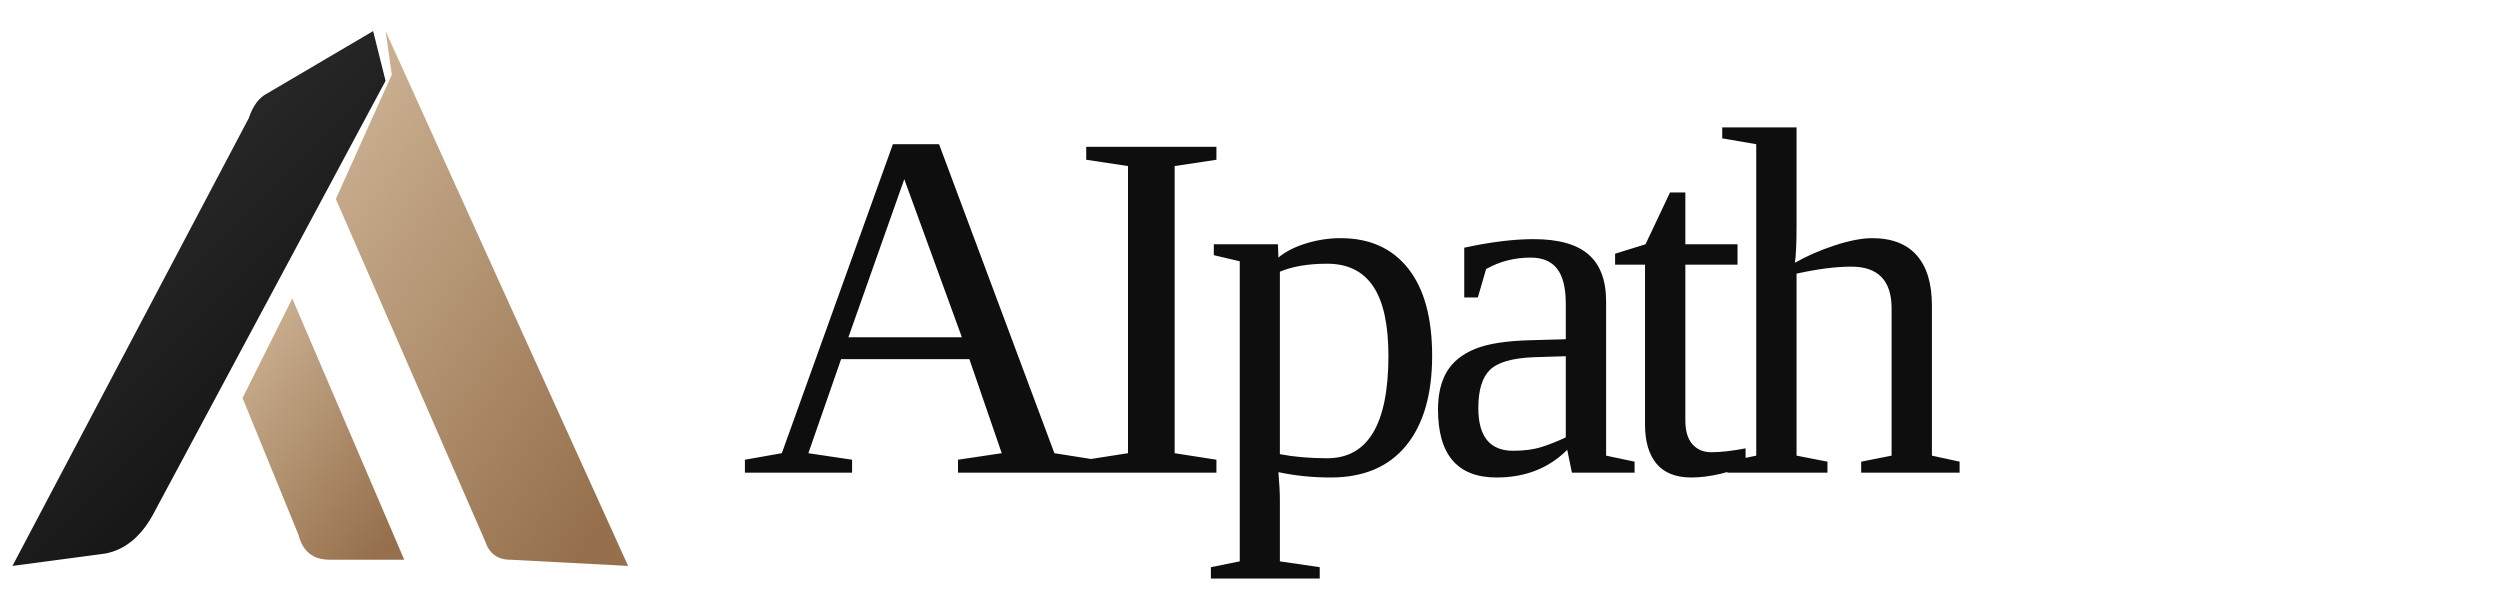
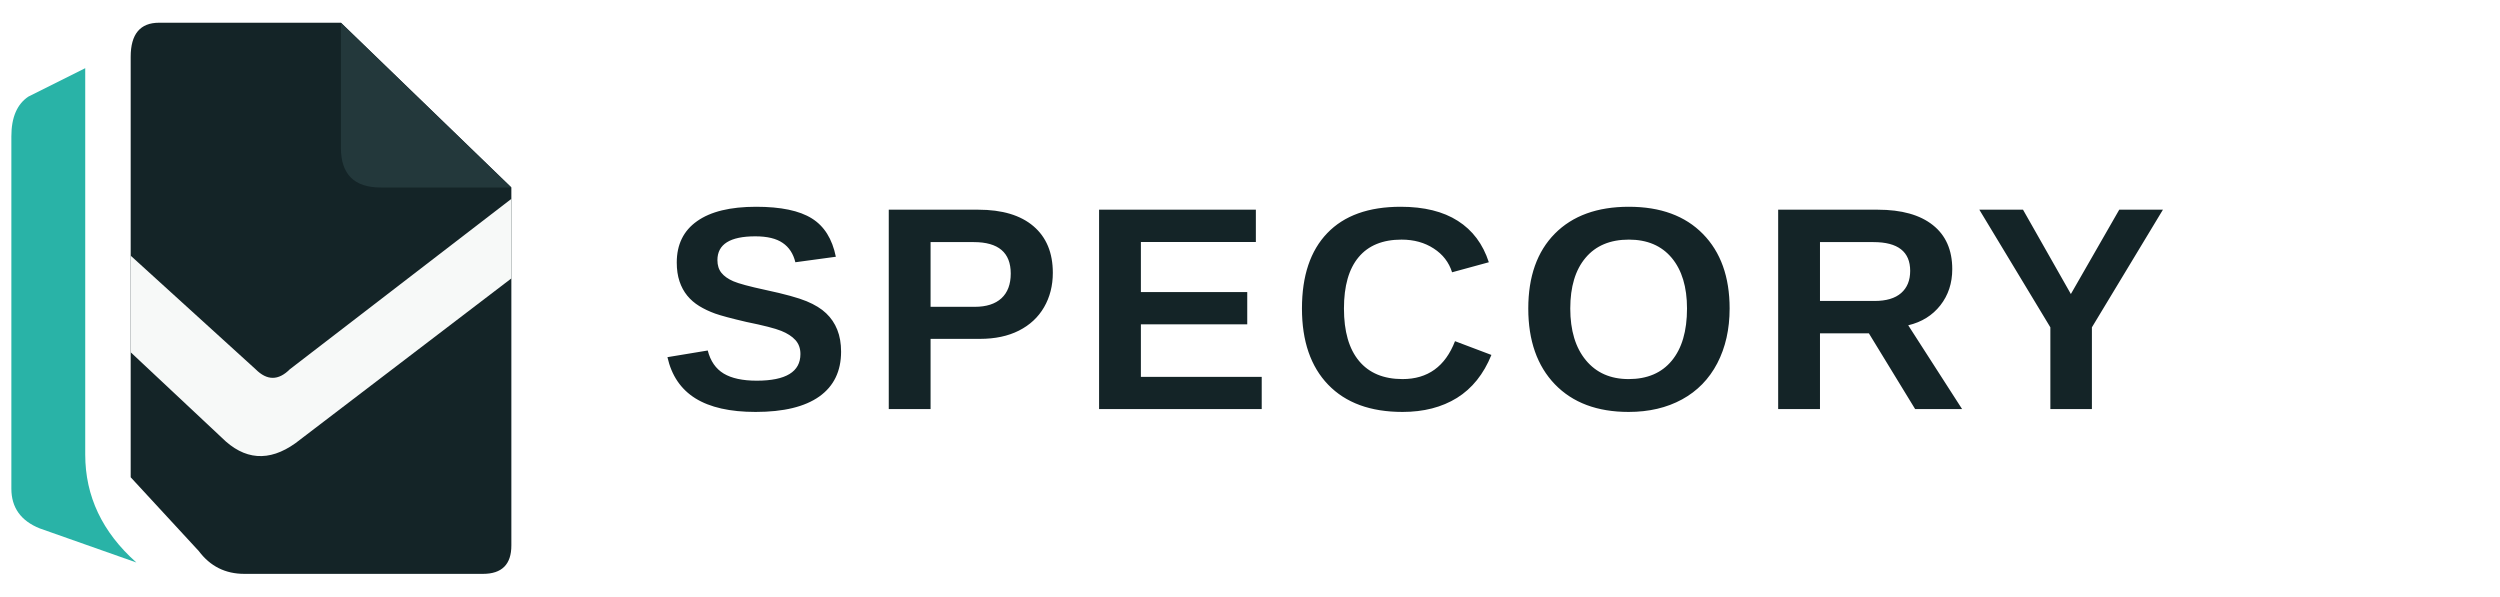
- <svg xmlns="http://www.w3.org/2000/svg" width="536" height="128" viewBox="0 0 402 96" role="img" aria-label="AIpath">
-   <g transform="translate(0 1)">
-     <defs>
-       <linearGradient id="bronze" x1="0" y1="0" x2=".8" y2="1">
-         <stop stop-color="#d0b799" />
-         <stop offset="1" stop-color="#96704c" />
-       </linearGradient>
-       <linearGradient id="charcoal" x1="0" y1="0" x2=".7" y2="1">
-         <stop stop-color="#353735" />
-         <stop offset="1" stop-color="#0e0e0e" />
-       </linearGradient>
-     </defs>
-     <path d="M60 4 43 14Q41 15 40 18L2 90l15-2q5-1 8-7L62 12Z" fill="url(#charcoal)" />
-     <path d="m62 4 39 86-19-1q-3 0-4-3L54 31l9-20Z" fill="url(#bronze)" />
-     <path d="m47 47 18 42H53q-4 0-5-4L39 63Z" fill="url(#bronze)" />
-   </g>
-   <text x="119" y="76" font-family="Georgia,Times New Roman,serif" font-size="80" font-weight="400" letter-spacing="-5" fill="#0e0e0e">AIpath</text>
+ <svg xmlns="http://www.w3.org/2000/svg" width="440" height="105" viewBox="0 0 440 105" role="img" aria-label="SPECORY">
+   <path d="M17 11 5 17Q2 19 2 24v62q0 5 5 7l17 6q-9-8-9-19V12Z" fill="#29B3A7" />
+   <path d="M28 4h32l30 29v63q0 5-5 5H43q-5 0-8-4L23 84V10q0-6 5-6Z" fill="#142427" />
+   <path d="M60 4v22q0 7 7 7h23Z" fill="#23383B" />
+   <path d="m23 45 22 20q3 3 6 0l39-30v14L52 78q-7 5-13-1L23 62Z" fill="#F7F9F8" />
+   <text x="116" y="72" font-family="Arial,Helvetica,sans-serif" font-size="51" font-weight="750" letter-spacing="3" fill="#142427">SPECORY</text>
</svg>
